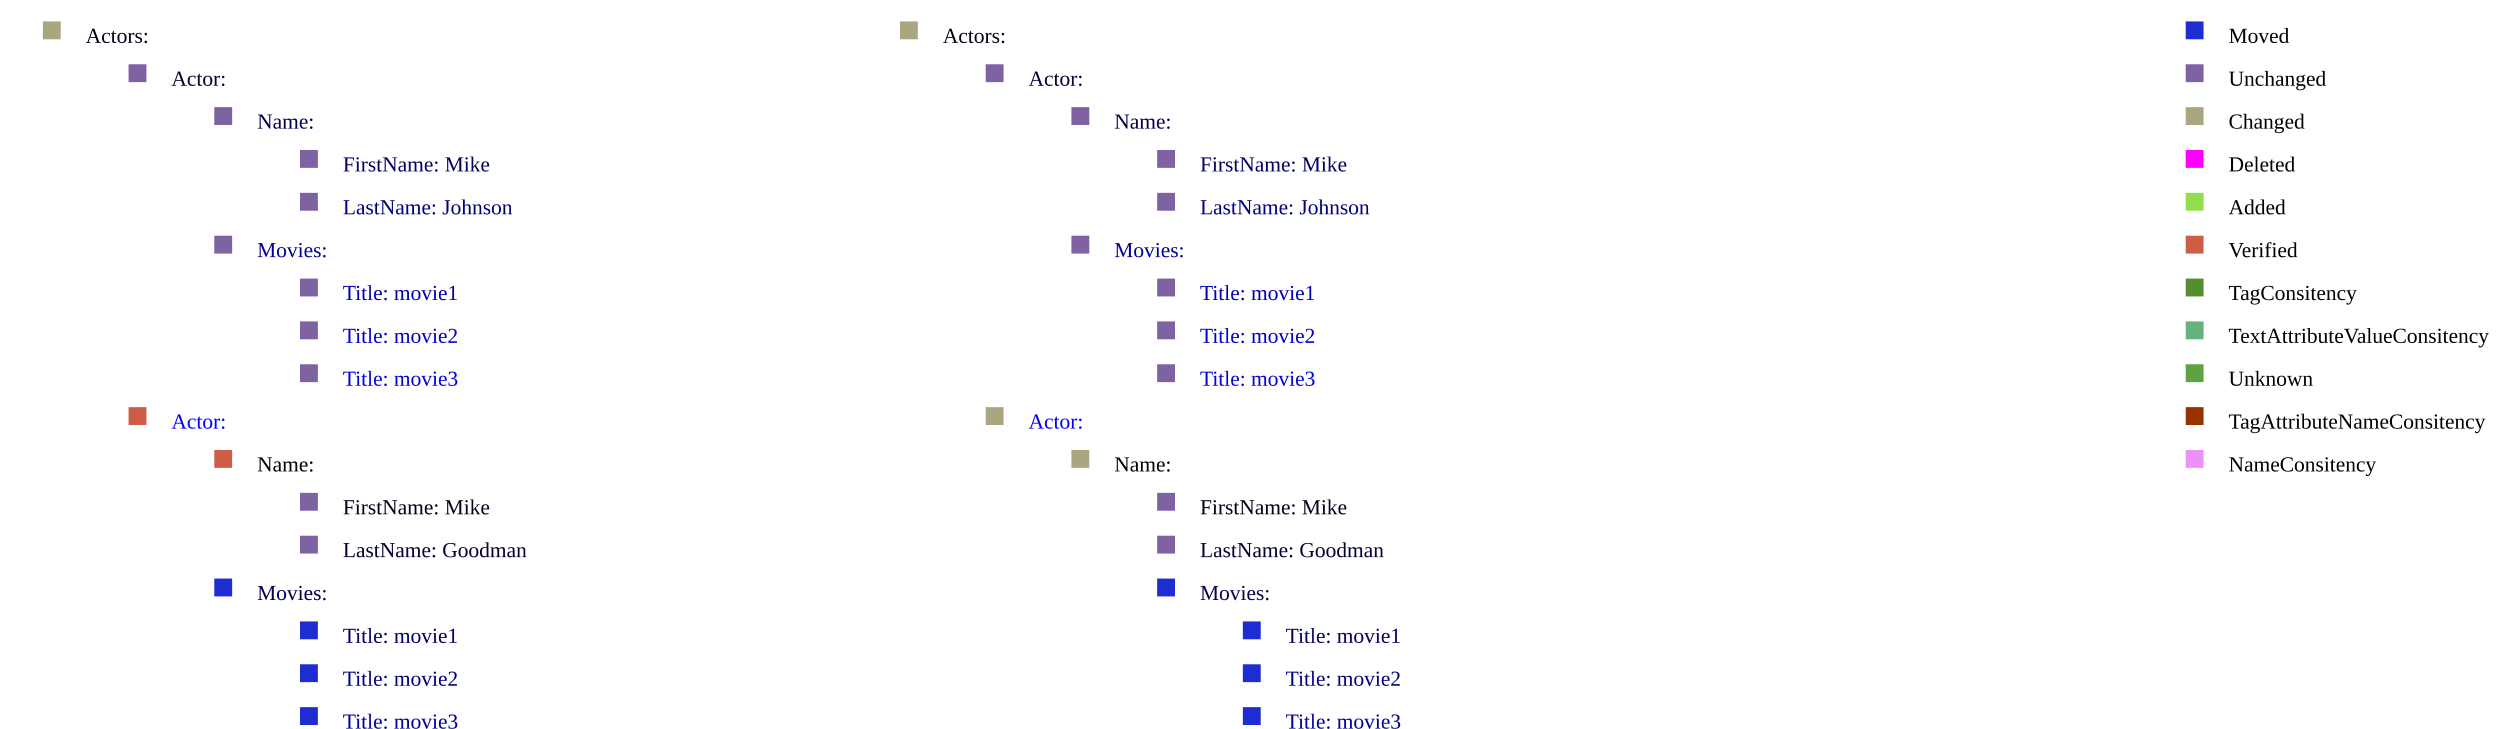
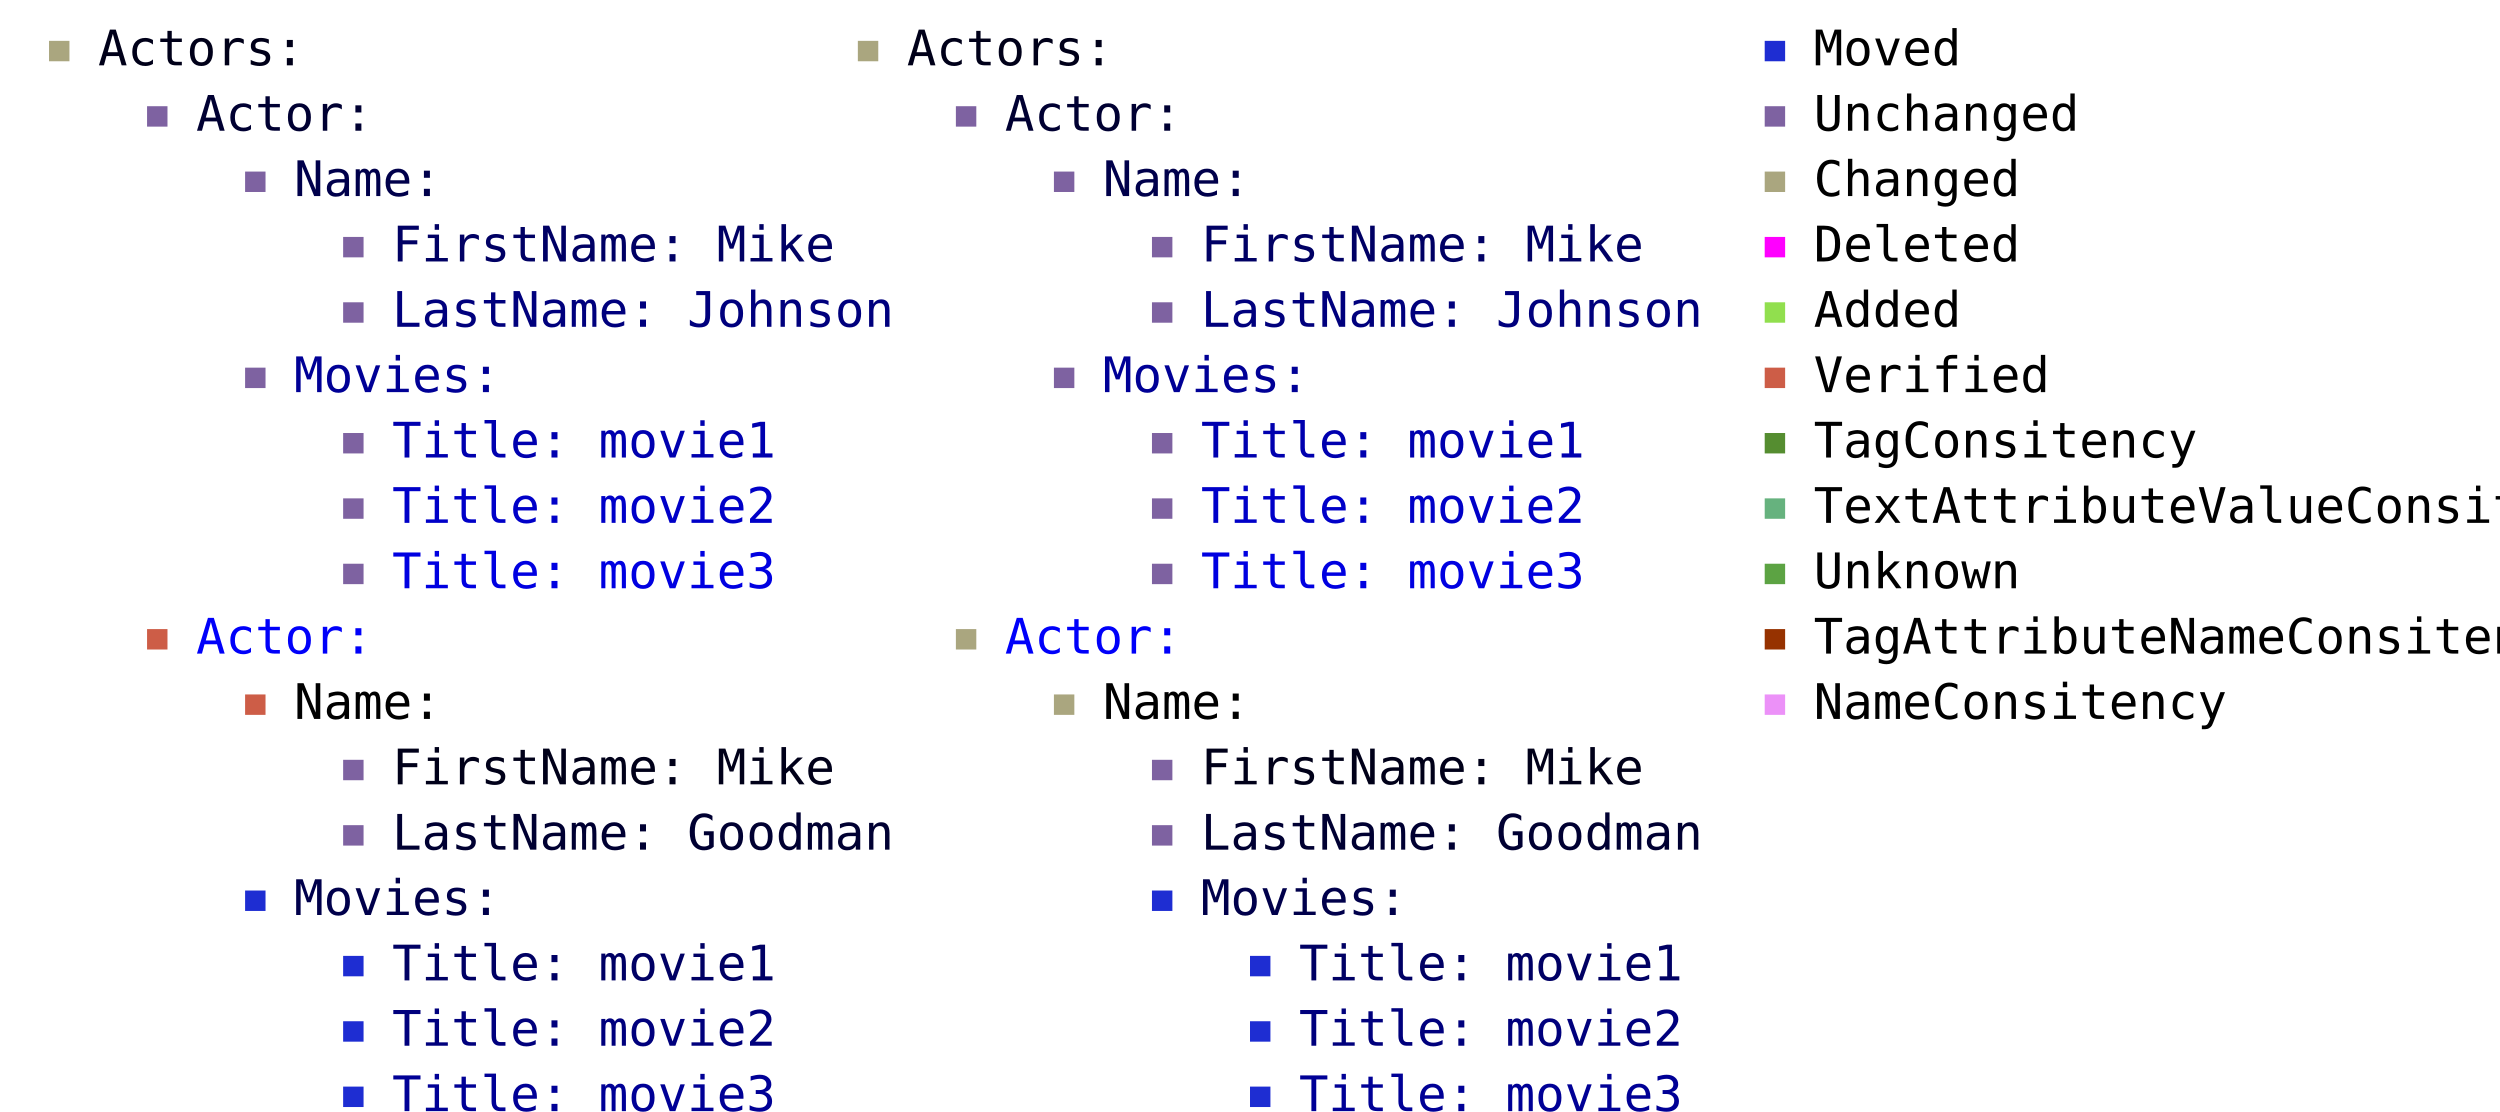
- <svg xmlns="http://www.w3.org/2000/svg" baseProfile="full" height="306.0" version="1.1" viewBox="0,0,350,102.0" width="1050">
+ <svg xmlns="http://www.w3.org/2000/svg" baseProfile="full" height="136.0" version="1.1" viewBox="0,0,306.0,136.0" width="306.0">
  <defs />
-   <svg baseProfile="full" height="100%" version="1.1" width="100%">
+   <svg baseProfile="full" height="100%" version="1.1" width="100%" x="0" y="0">
    <defs />
-     <text fill="rgb(0,0,25)" font-size="25%" x="12.0" y="6.0">Actors:  
+     <text fill="rgb(0,0,25)" font-family="Consolas" font-size="6" x="12.0" y="8.0">Actors:  
</text>
-     <text fill="rgb(0,0,50)" font-size="25%" x="24.0" y="12.0">Actor:  
+     <text fill="rgb(0,0,50)" font-family="Consolas" font-size="6" x="24.0" y="16.0">Actor:  
</text>
-     <text fill="rgb(0,0,75)" font-size="25%" x="36.0" y="18.0">Name:  
+     <text fill="rgb(0,0,75)" font-family="Consolas" font-size="6" x="36.0" y="24.0">Name:  
</text>
-     <text fill="rgb(0,0,100)" font-size="25%" x="48.0" y="24.0">FirstName: Mike</text>
-     <text fill="rgb(0,0,125)" font-size="25%" x="48.0" y="30.0">LastName: Johnson</text>
-     <text fill="rgb(0,0,150)" font-size="25%" x="36.0" y="36.0">Movies:  
+     <text fill="rgb(0,0,100)" font-family="Consolas" font-size="6" x="48.0" y="32.0">FirstName: Mike</text>
+     <text fill="rgb(0,0,125)" font-family="Consolas" font-size="6" x="48.0" y="40.0">LastName: Johnson</text>
+     <text fill="rgb(0,0,150)" font-family="Consolas" font-size="6" x="36.0" y="48.0">Movies:  
</text>
-     <text fill="rgb(0,0,175)" font-size="25%" x="48.0" y="42.0">Title: 
+     <text fill="rgb(0,0,175)" font-family="Consolas" font-size="6" x="48.0" y="56.0">Title: 
movie1
</text>
-     <text fill="rgb(0,0,200)" font-size="25%" x="48.0" y="48.0">Title: movie2</text>
-     <text fill="rgb(0,0,225)" font-size="25%" x="48.0" y="54.0">Title: movie3</text>
-     <text fill="rgb(0,0,250)" font-size="25%" x="24.0" y="60.0">Actor:  
+     <text fill="rgb(0,0,200)" font-family="Consolas" font-size="6" x="48.0" y="64.0">Title: movie2</text>
+     <text fill="rgb(0,0,225)" font-family="Consolas" font-size="6" x="48.0" y="72.0">Title: movie3</text>
+     <text fill="rgb(0,0,250)" font-family="Consolas" font-size="6" x="24.0" y="80.0">Actor:  
</text>
-     <text fill="rgb(0,0,0)" font-size="25%" x="36.0" y="66.0">Name:  
+     <text fill="rgb(0,0,0)" font-family="Consolas" font-size="6" x="36.0" y="88.0">Name:  
</text>
-     <text fill="rgb(0,0,25)" font-size="25%" x="48.0" y="72.0">FirstName: 
+     <text fill="rgb(0,0,25)" font-family="Consolas" font-size="6" x="48.0" y="96.0">FirstName: 
Mike
</text>
-     <text fill="rgb(0,0,50)" font-size="25%" x="48.0" y="78.0">LastName: Goodman</text>
-     <text fill="rgb(0,0,75)" font-size="25%" x="36.0" y="84.0">Movies:  
+     <text fill="rgb(0,0,50)" font-family="Consolas" font-size="6" x="48.0" y="104.0">LastName: Goodman</text>
+     <text fill="rgb(0,0,75)" font-family="Consolas" font-size="6" x="36.0" y="112.0">Movies:  
</text>
-     <text fill="rgb(0,0,100)" font-size="25%" x="48.0" y="90.0">Title: movie1</text>
-     <text fill="rgb(0,0,125)" font-size="25%" x="48.0" y="96.0">Title: movie2</text>
-     <text fill="rgb(0,0,150)" font-size="25%" x="48.0" y="102.0">Title: movie3</text>
-     <rect fill="rgb(170,166,127)" height="2.5" width="2.5" x="6.0" y="3.0" />
-     <rect fill="rgb(126,98,161)" height="2.5" width="2.5" x="18.0" y="9.0" />
-     <rect fill="rgb(126,98,161)" height="2.5" width="2.5" x="30.0" y="15.0" />
-     <rect fill="rgb(126,98,161)" height="2.5" width="2.5" x="42.0" y="21.0" />
-     <rect fill="rgb(126,98,161)" height="2.5" width="2.5" x="42.0" y="27.0" />
-     <rect fill="rgb(126,98,161)" height="2.5" width="2.5" x="30.0" y="33.0" />
-     <rect fill="rgb(126,98,161)" height="2.5" width="2.5" x="42.0" y="39.0" />
-     <rect fill="rgb(126,98,161)" height="2.5" width="2.5" x="42.0" y="45.0" />
-     <rect fill="rgb(126,98,161)" height="2.5" width="2.5" x="42.0" y="51.0" />
-     <rect fill="rgb(205,93,71)" height="2.5" width="2.5" x="18.0" y="57.0" />
-     <rect fill="rgb(205,93,71)" height="2.5" width="2.5" x="30.0" y="63.0" />
+     <text fill="rgb(0,0,100)" font-family="Consolas" font-size="6" x="48.0" y="120.0">Title: movie1</text>
+     <text fill="rgb(0,0,125)" font-family="Consolas" font-size="6" x="48.0" y="128.0">Title: movie2</text>
+     <text fill="rgb(0,0,150)" font-family="Consolas" font-size="6" x="48.0" y="136.0">Title: movie3</text>
+     <rect fill="rgb(170,166,127)" height="2.5" width="2.5" x="6.0" y="5.0" />
+     <rect fill="rgb(126,98,161)" height="2.5" width="2.5" x="18.0" y="13.0" />
+     <rect fill="rgb(126,98,161)" height="2.5" width="2.5" x="30.0" y="21.0" />
+     <rect fill="rgb(126,98,161)" height="2.5" width="2.5" x="42.0" y="29.0" />
+     <rect fill="rgb(126,98,161)" height="2.5" width="2.5" x="42.0" y="37.0" />
+     <rect fill="rgb(126,98,161)" height="2.5" width="2.5" x="30.0" y="45.0" />
+     <rect fill="rgb(126,98,161)" height="2.5" width="2.5" x="42.0" y="53.0" />
+     <rect fill="rgb(126,98,161)" height="2.5" width="2.5" x="42.0" y="61.0" />
    <rect fill="rgb(126,98,161)" height="2.5" width="2.5" x="42.0" y="69.0" />
-     <rect fill="rgb(126,98,161)" height="2.5" width="2.5" x="42.0" y="75.0" />
-     <rect fill="rgb(30,45,210)" height="2.5" width="2.5" x="30.0" y="81.0" />
-     <rect fill="rgb(30,45,210)" height="2.5" width="2.5" x="42.0" y="87.0" />
-     <rect fill="rgb(30,45,210)" height="2.5" width="2.5" x="42.0" y="93.0" />
-     <rect fill="rgb(30,45,210)" height="2.5" width="2.5" x="42.0" y="99.0" />
+     <rect fill="rgb(205,93,71)" height="2.5" width="2.5" x="18.0" y="77.0" />
+     <rect fill="rgb(205,93,71)" height="2.5" width="2.5" x="30.0" y="85.0" />
+     <rect fill="rgb(126,98,161)" height="2.5" width="2.5" x="42.0" y="93.0" />
+     <rect fill="rgb(126,98,161)" height="2.5" width="2.5" x="42.0" y="101.0" />
+     <rect fill="rgb(30,45,210)" height="2.5" width="2.5" x="30.0" y="109.0" />
+     <rect fill="rgb(30,45,210)" height="2.5" width="2.5" x="42.0" y="117.0" />
+     <rect fill="rgb(30,45,210)" height="2.5" width="2.5" x="42.0" y="125.0" />
+     <rect fill="rgb(30,45,210)" height="2.5" width="2.5" x="42.0" y="133.0" />
  </svg>
-   <svg baseProfile="full" height="100%" version="1.1" width="100%" x="120.0" y="0">
+   <svg baseProfile="full" height="100%" version="1.1" width="100%" x="99.0" y="0">
    <defs />
-     <text fill="rgb(0,0,25)" font-size="25%" x="12.0" y="6.0">Actors:  
+     <text fill="rgb(0,0,25)" font-family="Consolas" font-size="6" x="12.0" y="8.0">Actors:  
</text>
-     <text fill="rgb(0,0,50)" font-size="25%" x="24.0" y="12.0">Actor:  
+     <text fill="rgb(0,0,50)" font-family="Consolas" font-size="6" x="24.0" y="16.0">Actor:  
</text>
-     <text fill="rgb(0,0,75)" font-size="25%" x="36.0" y="18.0">Name:  
+     <text fill="rgb(0,0,75)" font-family="Consolas" font-size="6" x="36.0" y="24.0">Name:  
</text>
-     <text fill="rgb(0,0,100)" font-size="25%" x="48.0" y="24.0">FirstName: Mike</text>
-     <text fill="rgb(0,0,125)" font-size="25%" x="48.0" y="30.0">LastName: Johnson</text>
-     <text fill="rgb(0,0,150)" font-size="25%" x="36.0" y="36.0">Movies:  
+     <text fill="rgb(0,0,100)" font-family="Consolas" font-size="6" x="48.0" y="32.0">FirstName: Mike</text>
+     <text fill="rgb(0,0,125)" font-family="Consolas" font-size="6" x="48.0" y="40.0">LastName: Johnson</text>
+     <text fill="rgb(0,0,150)" font-family="Consolas" font-size="6" x="36.0" y="48.0">Movies:  
</text>
-     <text fill="rgb(0,0,175)" font-size="25%" x="48.0" y="42.0">Title: 
+     <text fill="rgb(0,0,175)" font-family="Consolas" font-size="6" x="48.0" y="56.0">Title: 
movie1
</text>
-     <text fill="rgb(0,0,200)" font-size="25%" x="48.0" y="48.0">Title: movie2</text>
-     <text fill="rgb(0,0,225)" font-size="25%" x="48.0" y="54.0">Title: movie3</text>
-     <text fill="rgb(0,0,250)" font-size="25%" x="24.0" y="60.0">Actor:  
+     <text fill="rgb(0,0,200)" font-family="Consolas" font-size="6" x="48.0" y="64.0">Title: movie2</text>
+     <text fill="rgb(0,0,225)" font-family="Consolas" font-size="6" x="48.0" y="72.0">Title: movie3</text>
+     <text fill="rgb(0,0,250)" font-family="Consolas" font-size="6" x="24.0" y="80.0">Actor:  
</text>
-     <text fill="rgb(0,0,0)" font-size="25%" x="36.0" y="66.0">Name:  
+     <text fill="rgb(0,0,0)" font-family="Consolas" font-size="6" x="36.0" y="88.0">Name:  
</text>
-     <text fill="rgb(0,0,25)" font-size="25%" x="48.0" y="72.0">FirstName: 
+     <text fill="rgb(0,0,25)" font-family="Consolas" font-size="6" x="48.0" y="96.0">FirstName: 
Mike
</text>
-     <text fill="rgb(0,0,50)" font-size="25%" x="48.0" y="78.0">LastName: Goodman</text>
-     <text fill="rgb(0,0,75)" font-size="25%" x="48.0" y="84.0">Movies:  
+     <text fill="rgb(0,0,50)" font-family="Consolas" font-size="6" x="48.0" y="104.0">LastName: Goodman</text>
+     <text fill="rgb(0,0,75)" font-family="Consolas" font-size="6" x="48.0" y="112.0">Movies:  
</text>
-     <text fill="rgb(0,0,100)" font-size="25%" x="60.0" y="90.0">Title: movie1</text>
-     <text fill="rgb(0,0,125)" font-size="25%" x="60.0" y="96.0">Title: movie2</text>
-     <text fill="rgb(0,0,150)" font-size="25%" x="60.0" y="102.0">Title: movie3</text>
-     <rect fill="rgb(170,166,127)" height="2.5" width="2.5" x="6.0" y="3.0" />
-     <rect fill="rgb(126,98,161)" height="2.5" width="2.5" x="18.0" y="9.0" />
-     <rect fill="rgb(126,98,161)" height="2.5" width="2.5" x="30.0" y="15.0" />
-     <rect fill="rgb(126,98,161)" height="2.5" width="2.5" x="42.0" y="21.0" />
-     <rect fill="rgb(126,98,161)" height="2.5" width="2.5" x="42.0" y="27.0" />
-     <rect fill="rgb(126,98,161)" height="2.5" width="2.5" x="30.0" y="33.0" />
-     <rect fill="rgb(126,98,161)" height="2.5" width="2.5" x="42.0" y="39.0" />
-     <rect fill="rgb(126,98,161)" height="2.5" width="2.5" x="42.0" y="45.0" />
-     <rect fill="rgb(126,98,161)" height="2.5" width="2.5" x="42.0" y="51.0" />
-     <rect fill="rgb(170,166,127)" height="2.5" width="2.5" x="18.0" y="57.0" />
-     <rect fill="rgb(170,166,127)" height="2.5" width="2.5" x="30.0" y="63.0" />
+     <text fill="rgb(0,0,100)" font-family="Consolas" font-size="6" x="60.0" y="120.0">Title: movie1</text>
+     <text fill="rgb(0,0,125)" font-family="Consolas" font-size="6" x="60.0" y="128.0">Title: movie2</text>
+     <text fill="rgb(0,0,150)" font-family="Consolas" font-size="6" x="60.0" y="136.0">Title: movie3</text>
+     <rect fill="rgb(170,166,127)" height="2.5" width="2.5" x="6.0" y="5.0" />
+     <rect fill="rgb(126,98,161)" height="2.5" width="2.5" x="18.0" y="13.0" />
+     <rect fill="rgb(126,98,161)" height="2.5" width="2.5" x="30.0" y="21.0" />
+     <rect fill="rgb(126,98,161)" height="2.5" width="2.5" x="42.0" y="29.0" />
+     <rect fill="rgb(126,98,161)" height="2.5" width="2.5" x="42.0" y="37.0" />
+     <rect fill="rgb(126,98,161)" height="2.5" width="2.5" x="30.0" y="45.0" />
+     <rect fill="rgb(126,98,161)" height="2.5" width="2.5" x="42.0" y="53.0" />
+     <rect fill="rgb(126,98,161)" height="2.5" width="2.5" x="42.0" y="61.0" />
    <rect fill="rgb(126,98,161)" height="2.5" width="2.5" x="42.0" y="69.0" />
-     <rect fill="rgb(126,98,161)" height="2.5" width="2.5" x="42.0" y="75.0" />
-     <rect fill="rgb(30,45,210)" height="2.5" width="2.5" x="42.0" y="81.0" />
-     <rect fill="rgb(30,45,210)" height="2.5" width="2.5" x="54.0" y="87.0" />
-     <rect fill="rgb(30,45,210)" height="2.5" width="2.5" x="54.0" y="93.0" />
-     <rect fill="rgb(30,45,210)" height="2.5" width="2.5" x="54.0" y="99.0" />
+     <rect fill="rgb(170,166,127)" height="2.5" width="2.5" x="18.0" y="77.0" />
+     <rect fill="rgb(170,166,127)" height="2.5" width="2.5" x="30.0" y="85.0" />
+     <rect fill="rgb(126,98,161)" height="2.5" width="2.5" x="42.0" y="93.0" />
+     <rect fill="rgb(126,98,161)" height="2.5" width="2.5" x="42.0" y="101.0" />
+     <rect fill="rgb(30,45,210)" height="2.5" width="2.5" x="42.0" y="109.0" />
+     <rect fill="rgb(30,45,210)" height="2.5" width="2.5" x="54.0" y="117.0" />
+     <rect fill="rgb(30,45,210)" height="2.5" width="2.5" x="54.0" y="125.0" />
+     <rect fill="rgb(30,45,210)" height="2.5" width="2.5" x="54.0" y="133.0" />
  </svg>
-   <svg baseProfile="full" height="100%" version="1.1" width="100%" x="288.0" y="0">
+   <svg baseProfile="full" height="100%" version="1.1" width="100%" x="198.0" y="0">
    <defs />
-     <text fill="rgb(0,0,0)" font-size="25%" x="24.0" y="6.0">Moved</text>
-     <rect fill="rgb(30,45,210)" height="2.5" width="2.5" x="18.0" y="3.0" />
-     <text fill="rgb(0,0,0)" font-size="25%" x="24.0" y="12.0">Unchanged</text>
-     <rect fill="rgb(126,98,161)" height="2.5" width="2.5" x="18.0" y="9.0" />
-     <text fill="rgb(0,0,0)" font-size="25%" x="24.0" y="18.0">Changed</text>
-     <rect fill="rgb(170,166,127)" height="2.5" width="2.5" x="18.0" y="15.0" />
-     <text fill="rgb(0,0,0)" font-size="25%" x="24.0" y="24.0">Deleted</text>
-     <rect fill="rgb(255,0,255)" height="2.5" width="2.5" x="18.0" y="21.0" />
-     <text fill="rgb(0,0,0)" font-size="25%" x="24.0" y="30.0">Added</text>
-     <rect fill="rgb(145,223,78)" height="2.5" width="2.5" x="18.0" y="27.0" />
-     <text fill="rgb(0,0,0)" font-size="25%" x="24.0" y="36.0">Verified</text>
-     <rect fill="rgb(205,93,71)" height="2.5" width="2.5" x="18.0" y="33.0" />
-     <text fill="rgb(0,0,0)" font-size="25%" x="24.0" y="42.0">TagConsitency</text>
-     <rect fill="rgb(85,141,48)" height="2.5" width="2.5" x="18.0" y="39.0" />
-     <text fill="rgb(0,0,0)" font-size="25%" x="24.0" y="48.0">TextAttributeValueConsitency</text>
-     <rect fill="rgb(102,178,126)" height="2.5" width="2.5" x="18.0" y="45.0" />
-     <text fill="rgb(0,0,0)" font-size="25%" x="24.0" y="54.0">Unknown</text>
-     <rect fill="rgb(92,163,67)" height="2.5" width="2.5" x="18.0" y="51.0" />
-     <text fill="rgb(0,0,0)" font-size="25%" x="24.0" y="60.0">TagAttributeNameConsitency</text>
-     <rect fill="rgb(150,50,0)" height="2.5" width="2.5" x="18.0" y="57.0" />
-     <text fill="rgb(0,0,0)" font-size="25%" x="24.0" y="66.0">NameConsitency</text>
-     <rect fill="rgb(236,145,248)" height="2.5" width="2.5" x="18.0" y="63.0" />
+     <text fill="rgb(0,0,0)" font-family="Consolas" font-size="6" x="24.0" y="8.0">Moved</text>
+     <rect fill="rgb(30,45,210)" height="2.5" width="2.5" x="18.0" y="5.0" />
+     <text fill="rgb(0,0,0)" font-family="Consolas" font-size="6" x="24.0" y="16.0">Unchanged</text>
+     <rect fill="rgb(126,98,161)" height="2.5" width="2.5" x="18.0" y="13.0" />
+     <text fill="rgb(0,0,0)" font-family="Consolas" font-size="6" x="24.0" y="24.0">Changed</text>
+     <rect fill="rgb(170,166,127)" height="2.5" width="2.5" x="18.0" y="21.0" />
+     <text fill="rgb(0,0,0)" font-family="Consolas" font-size="6" x="24.0" y="32.0">Deleted</text>
+     <rect fill="rgb(255,0,255)" height="2.5" width="2.5" x="18.0" y="29.0" />
+     <text fill="rgb(0,0,0)" font-family="Consolas" font-size="6" x="24.0" y="40.0">Added</text>
+     <rect fill="rgb(145,223,78)" height="2.5" width="2.5" x="18.0" y="37.0" />
+     <text fill="rgb(0,0,0)" font-family="Consolas" font-size="6" x="24.0" y="48.0">Verified</text>
+     <rect fill="rgb(205,93,71)" height="2.5" width="2.5" x="18.0" y="45.0" />
+     <text fill="rgb(0,0,0)" font-family="Consolas" font-size="6" x="24.0" y="56.0">TagConsitency</text>
+     <rect fill="rgb(85,141,48)" height="2.5" width="2.5" x="18.0" y="53.0" />
+     <text fill="rgb(0,0,0)" font-family="Consolas" font-size="6" x="24.0" y="64.0">TextAttributeValueConsitency</text>
+     <rect fill="rgb(102,178,126)" height="2.5" width="2.5" x="18.0" y="61.0" />
+     <text fill="rgb(0,0,0)" font-family="Consolas" font-size="6" x="24.0" y="72.0">Unknown</text>
+     <rect fill="rgb(92,163,67)" height="2.5" width="2.5" x="18.0" y="69.0" />
+     <text fill="rgb(0,0,0)" font-family="Consolas" font-size="6" x="24.0" y="80.0">TagAttributeNameConsitency</text>
+     <rect fill="rgb(150,50,0)" height="2.5" width="2.5" x="18.0" y="77.0" />
+     <text fill="rgb(0,0,0)" font-family="Consolas" font-size="6" x="24.0" y="88.0">NameConsitency</text>
+     <rect fill="rgb(236,145,248)" height="2.5" width="2.5" x="18.0" y="85.0" />
  </svg>
</svg>
